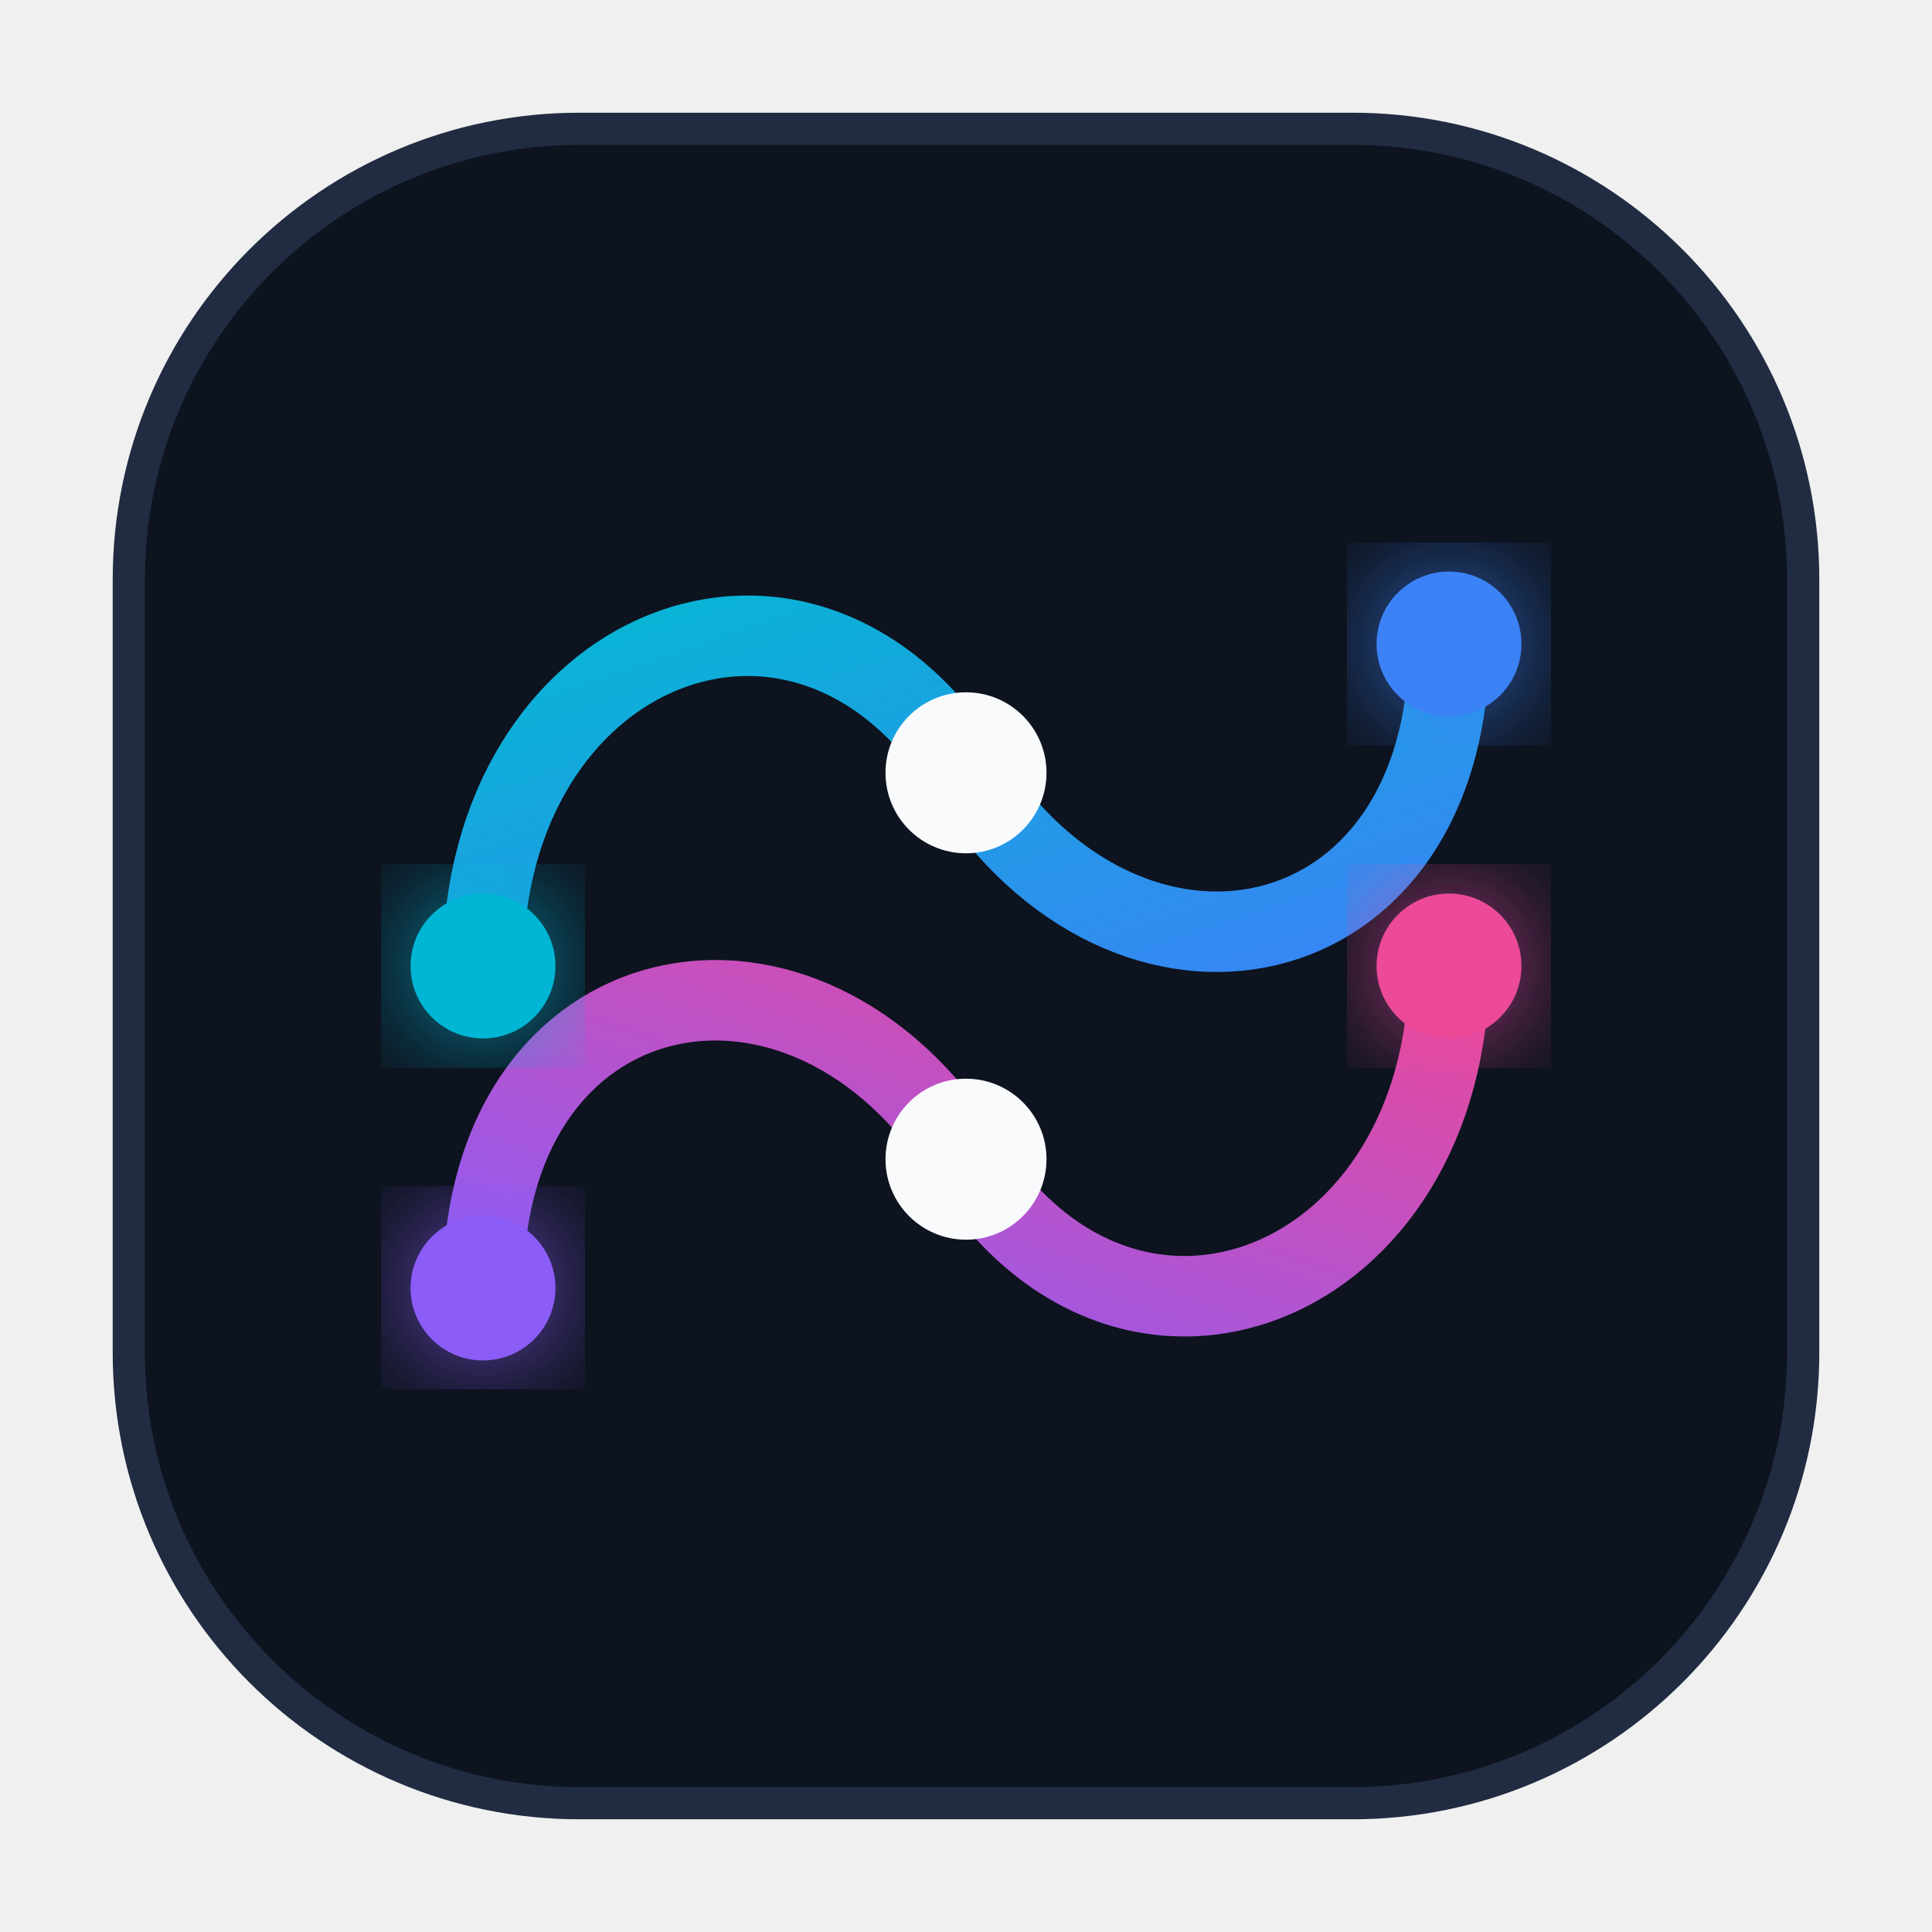
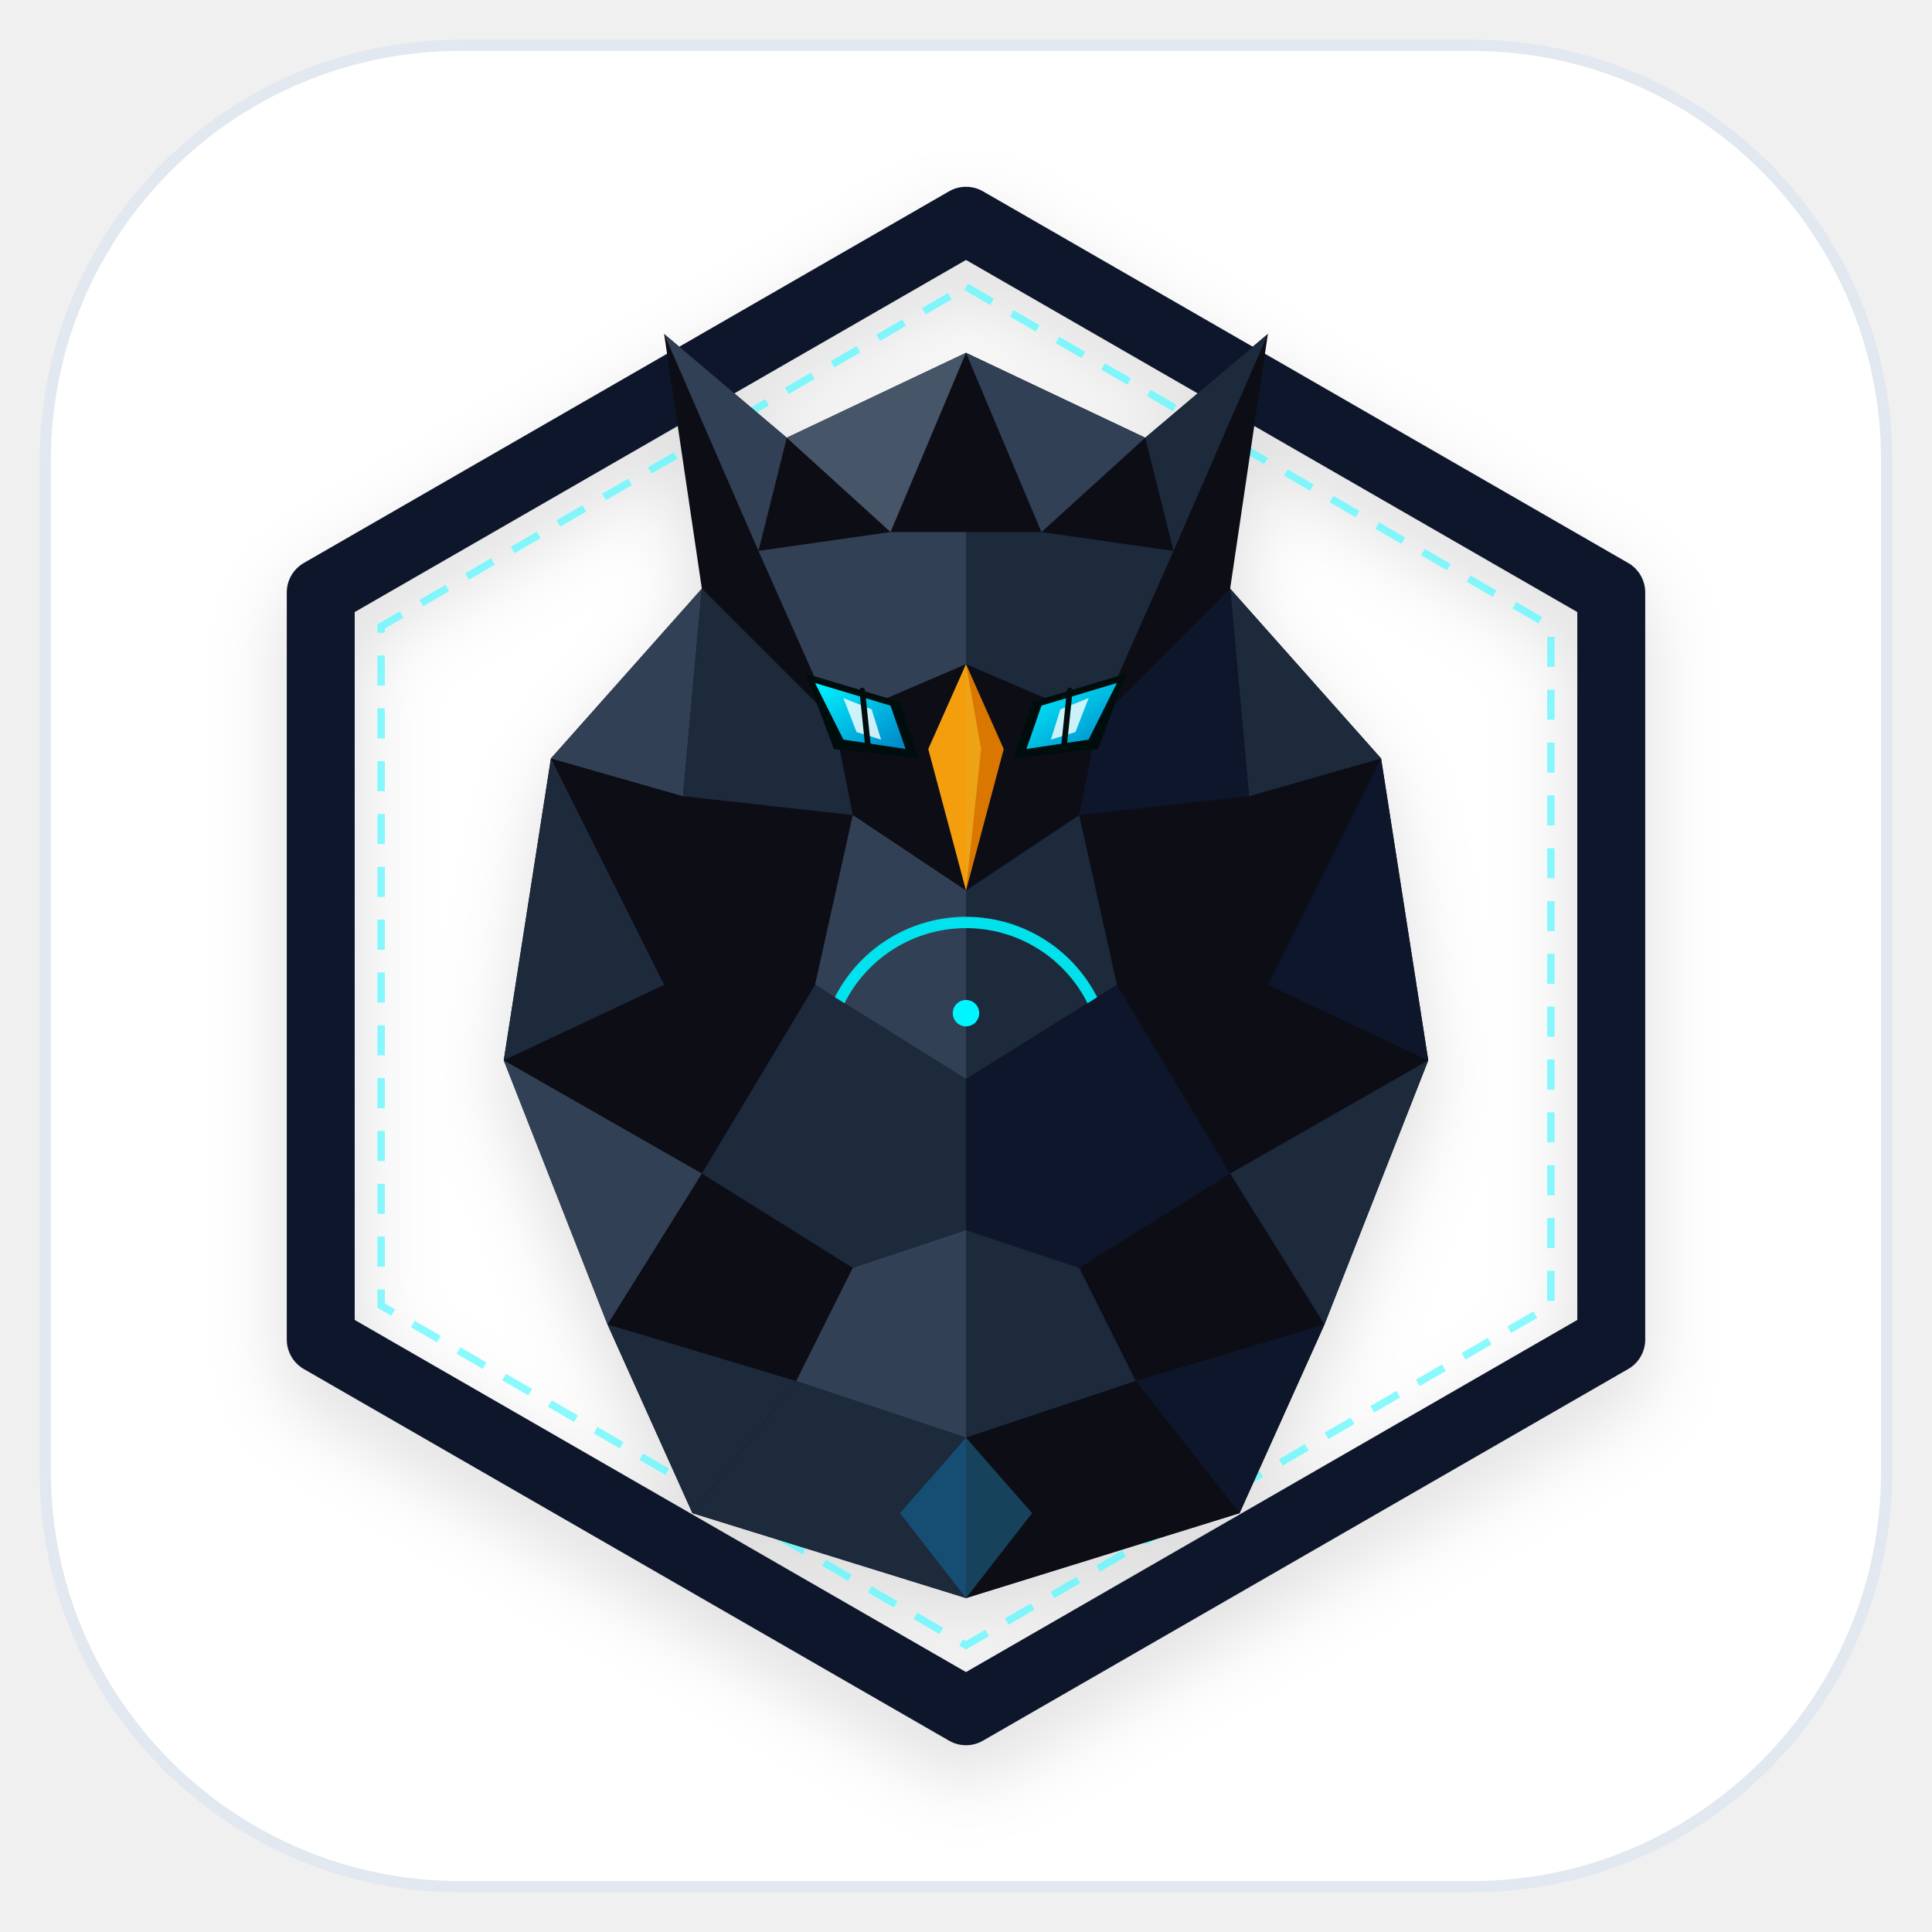
- <svg xmlns="http://www.w3.org/2000/svg" viewBox="0 0 120 120" width="120" height="120">
+ <svg xmlns="http://www.w3.org/2000/svg" viewBox="0 0 1024 1024" width="1024" height="1024">
  <defs>
-     <linearGradient id="grad1" x1="0%" y1="0%" x2="100%" y2="100%">
-       <stop offset="0%" stop-color="#06b6d4" />
-       <stop offset="100%" stop-color="#3b82f6" />
+     <clipPath id="squircle-clip">
+       <rect x="24" y="24" width="976" height="976" rx="220" />
+     </clipPath>
+     <linearGradient id="cyan-glow" x1="0%" y1="0%" x2="100%" y2="100%">
+       <stop offset="0%" stop-color="#00f5ff" />
+       <stop offset="100%" stop-color="#0284c7" />
    </linearGradient>
-     <linearGradient id="grad2" x1="0%" y1="100%" x2="100%" y2="0%">
-       <stop offset="0%" stop-color="#8b5cf6" />
-       <stop offset="100%" stop-color="#ec4899" />
+     <linearGradient id="amber-core" x1="0%" y1="0%" x2="100%" y2="100%">
+       <stop offset="0%" stop-color="#fbbf24" />
+       <stop offset="100%" stop-color="#ea580c" />
    </linearGradient>
-     <filter id="glow" x="-20%" y="-20%" width="140%" height="140%">
-       <feGaussianBlur stdDeviation="4" result="blur" />
-       <feComposite in="SourceGraphic" in2="blur" operator="over" />
+     <linearGradient id="slate-plate" x1="0%" y1="0%" x2="0%" y2="100%">
+       <stop offset="0%" stop-color="#334155" />
+       <stop offset="100%" stop-color="#0f172a" />
+     </linearGradient>
+     <filter id="subtle-shadow" x="-10%" y="-10%" width="120%" height="120%">
+       <feDropShadow dx="0" dy="16" stdDeviation="20" flood-color="#000000" flood-opacity="0.14" />
    </filter>
  </defs>
-   <rect x="8" y="8" width="104" height="104" rx="28" fill="#0d131f" stroke="#212c42" stroke-width="2" />
-   <path d="M 30 60 C 30 40, 50 32, 60 48 C 70 64, 90 60, 90 40" fill="none" stroke="url(#grad1)" stroke-width="5" stroke-linecap="round" />
-   <path d="M 30 80 C 30 60, 50 56, 60 72 C 70 88, 90 80, 90 60" fill="none" stroke="url(#grad2)" stroke-width="5" stroke-linecap="round" />
-   <circle cx="30" cy="60" r="4.5" fill="#06b6d4" filter="url(#glow)" />
-   <circle cx="60" cy="48" r="5" fill="#f8fafc" />
-   <circle cx="90" cy="40" r="4.5" fill="#3b82f6" filter="url(#glow)" />
-   <circle cx="30" cy="80" r="4.5" fill="#8b5cf6" filter="url(#glow)" />
-   <circle cx="60" cy="72" r="5" fill="#f8fafc" />
-   <circle cx="90" cy="60" r="4.5" fill="#ec4899" filter="url(#glow)" />
+   <rect x="24" y="24" width="976" height="976" rx="220" fill="#ffffff" stroke="#e2e8f0" stroke-width="6" />
+   <g clip-path="url(#squircle-clip)">
+     <g transform="translate(512, 512)" filter="url(#subtle-shadow)">
+       <polygon points="         0,-395         342,-198         342,198         0,395         -342,198         -342,-198       " fill="none" stroke="#0f172a" stroke-width="36" stroke-linejoin="round" />
+       <polygon points="         0,-360         310,-180         310,180         0,360         -310,180         -310,-180       " fill="none" stroke="#00f5ff" stroke-width="4" opacity="0.45" stroke-dasharray="16, 12" />
+       <path d="         M 0,-325         L 95,-280 L 160,-335 L 140,-200 L 220,-110 L 245,50 L 190,190 L 145,290 L 0,335         L -145,290 L -190,190 L -245,50 L -220,-110 L -140,-200 L -160,-335 L -95,-280         Z       " fill="#0b0f19" />
+       <polygon points="140,-200 220,-110 150,-90" fill="#1e293b" />
+       <polygon points="220,-110 245,50 160,10" fill="#0f172a" />
+       <polygon points="245,50 190,190 140,110" fill="#1e293b" />
+       <polygon points="190,190 145,290 90,220" fill="#0f172a" />
+       <polygon points="-140,-200 -220,-110 -150,-90" fill="#334155" />
+       <polygon points="-220,-110 -245,50 -160,10" fill="#1e293b" />
+       <polygon points="-245,50 -190,190 -140,110" fill="#334155" />
+       <polygon points="-190,190 -145,290 -90,220" fill="#1e293b" />
+       <polygon points="0,-325 95,-280 40,-230" fill="#334155" />
+       <polygon points="0,-325 -95,-280 -40,-230" fill="#475569" />
+       <polygon points="95,-280 160,-335 110,-220" fill="#1e293b" />
+       <polygon points="-95,-280 -160,-335 -110,-220" fill="#334155" />
+       <polygon points="0,-230 40,-230 110,-220 70,-130 0,-160" fill="#1e293b" />
+       <polygon points="0,-230 -40,-230 -110,-220 -70,-130 0,-160" fill="#334155" />
+       <polygon points="70,-130 140,-200 150,-90 60,-80" fill="#0f172a" />
+       <polygon points="-70,-130 -140,-200 -150,-90 -60,-80" fill="#1e293b" />
+       <polygon points="35,-140 85,-155 70,-115 25,-110" fill="#050811" />
+       <polygon points="40,-138 80,-150 65,-120 32,-115" fill="url(#cyan-glow)" />
+       <polygon points="50,-136 65,-142 58,-124 45,-120" fill="#ffffff" opacity="0.8" />
+       <line x1="55" y1="-146" x2="52" y2="-117" stroke="#050811" stroke-width="3" stroke-linecap="round" />
+       <polygon points="-35,-140 -85,-155 -70,-115 -25,-110" fill="#050811" />
+       <polygon points="-40,-138 -80,-150 -65,-120 -32,-115" fill="url(#cyan-glow)" />
+       <polygon points="-50,-136 -65,-142 -58,-124 -45,-120" fill="#ffffff" opacity="0.8" />
+       <line x1="-55" y1="-146" x2="-52" y2="-117" stroke="#050811" stroke-width="3" stroke-linecap="round" />
+       <polygon points="0,-160 20,-115 0,-40" fill="#d97706" />
+       <polygon points="0,-160 -20,-115 0,-40" fill="#f59e0b" />
+       <polygon points="0,-160 8,-115 0,-40" fill="#fbbf24" opacity="0.6" />
+       <polygon points="0,-40 60,-80 80,10 0,60" fill="#1e293b" />
+       <polygon points="0,-40 -60,-80 -80,10 0,60" fill="#334155" />
+       <path d="M -70,25 A 75,75 0 0,1 70,25" fill="none" stroke="#00f5ff" stroke-width="6" stroke-linecap="round" opacity="0.9" />
+       <circle cx="0" cy="25" r="7" fill="#00f5ff" />
+       <circle cx="-50" cy="38" r="4" fill="#38bdf8" />
+       <circle cx="50" cy="38" r="4" fill="#38bdf8" />
+       <polygon points="0,60 80,10 140,110 60,160 0,140" fill="#0f172a" />
+       <polygon points="0,60 -80,10 -140,110 -60,160 0,140" fill="#1e293b" />
+       <polygon points="0,140 60,160 90,220 0,250" fill="#1e293b" />
+       <polygon points="0,140 -60,160 -90,220 0,250" fill="#334155" />
+       <polygon points="0,250 90,220 145,290 0,335" fill="#0b0f19" />
+       <polygon points="0,250 -90,220 -145,290 0,335" fill="#1e293b" />
+       <polygon points="0,250 35,290 0,335" fill="#38bdf8" opacity="0.3" />
+       <polygon points="0,250 -35,290 0,335" fill="#0284c7" opacity="0.4" />
+     </g>
+   </g>
</svg>
